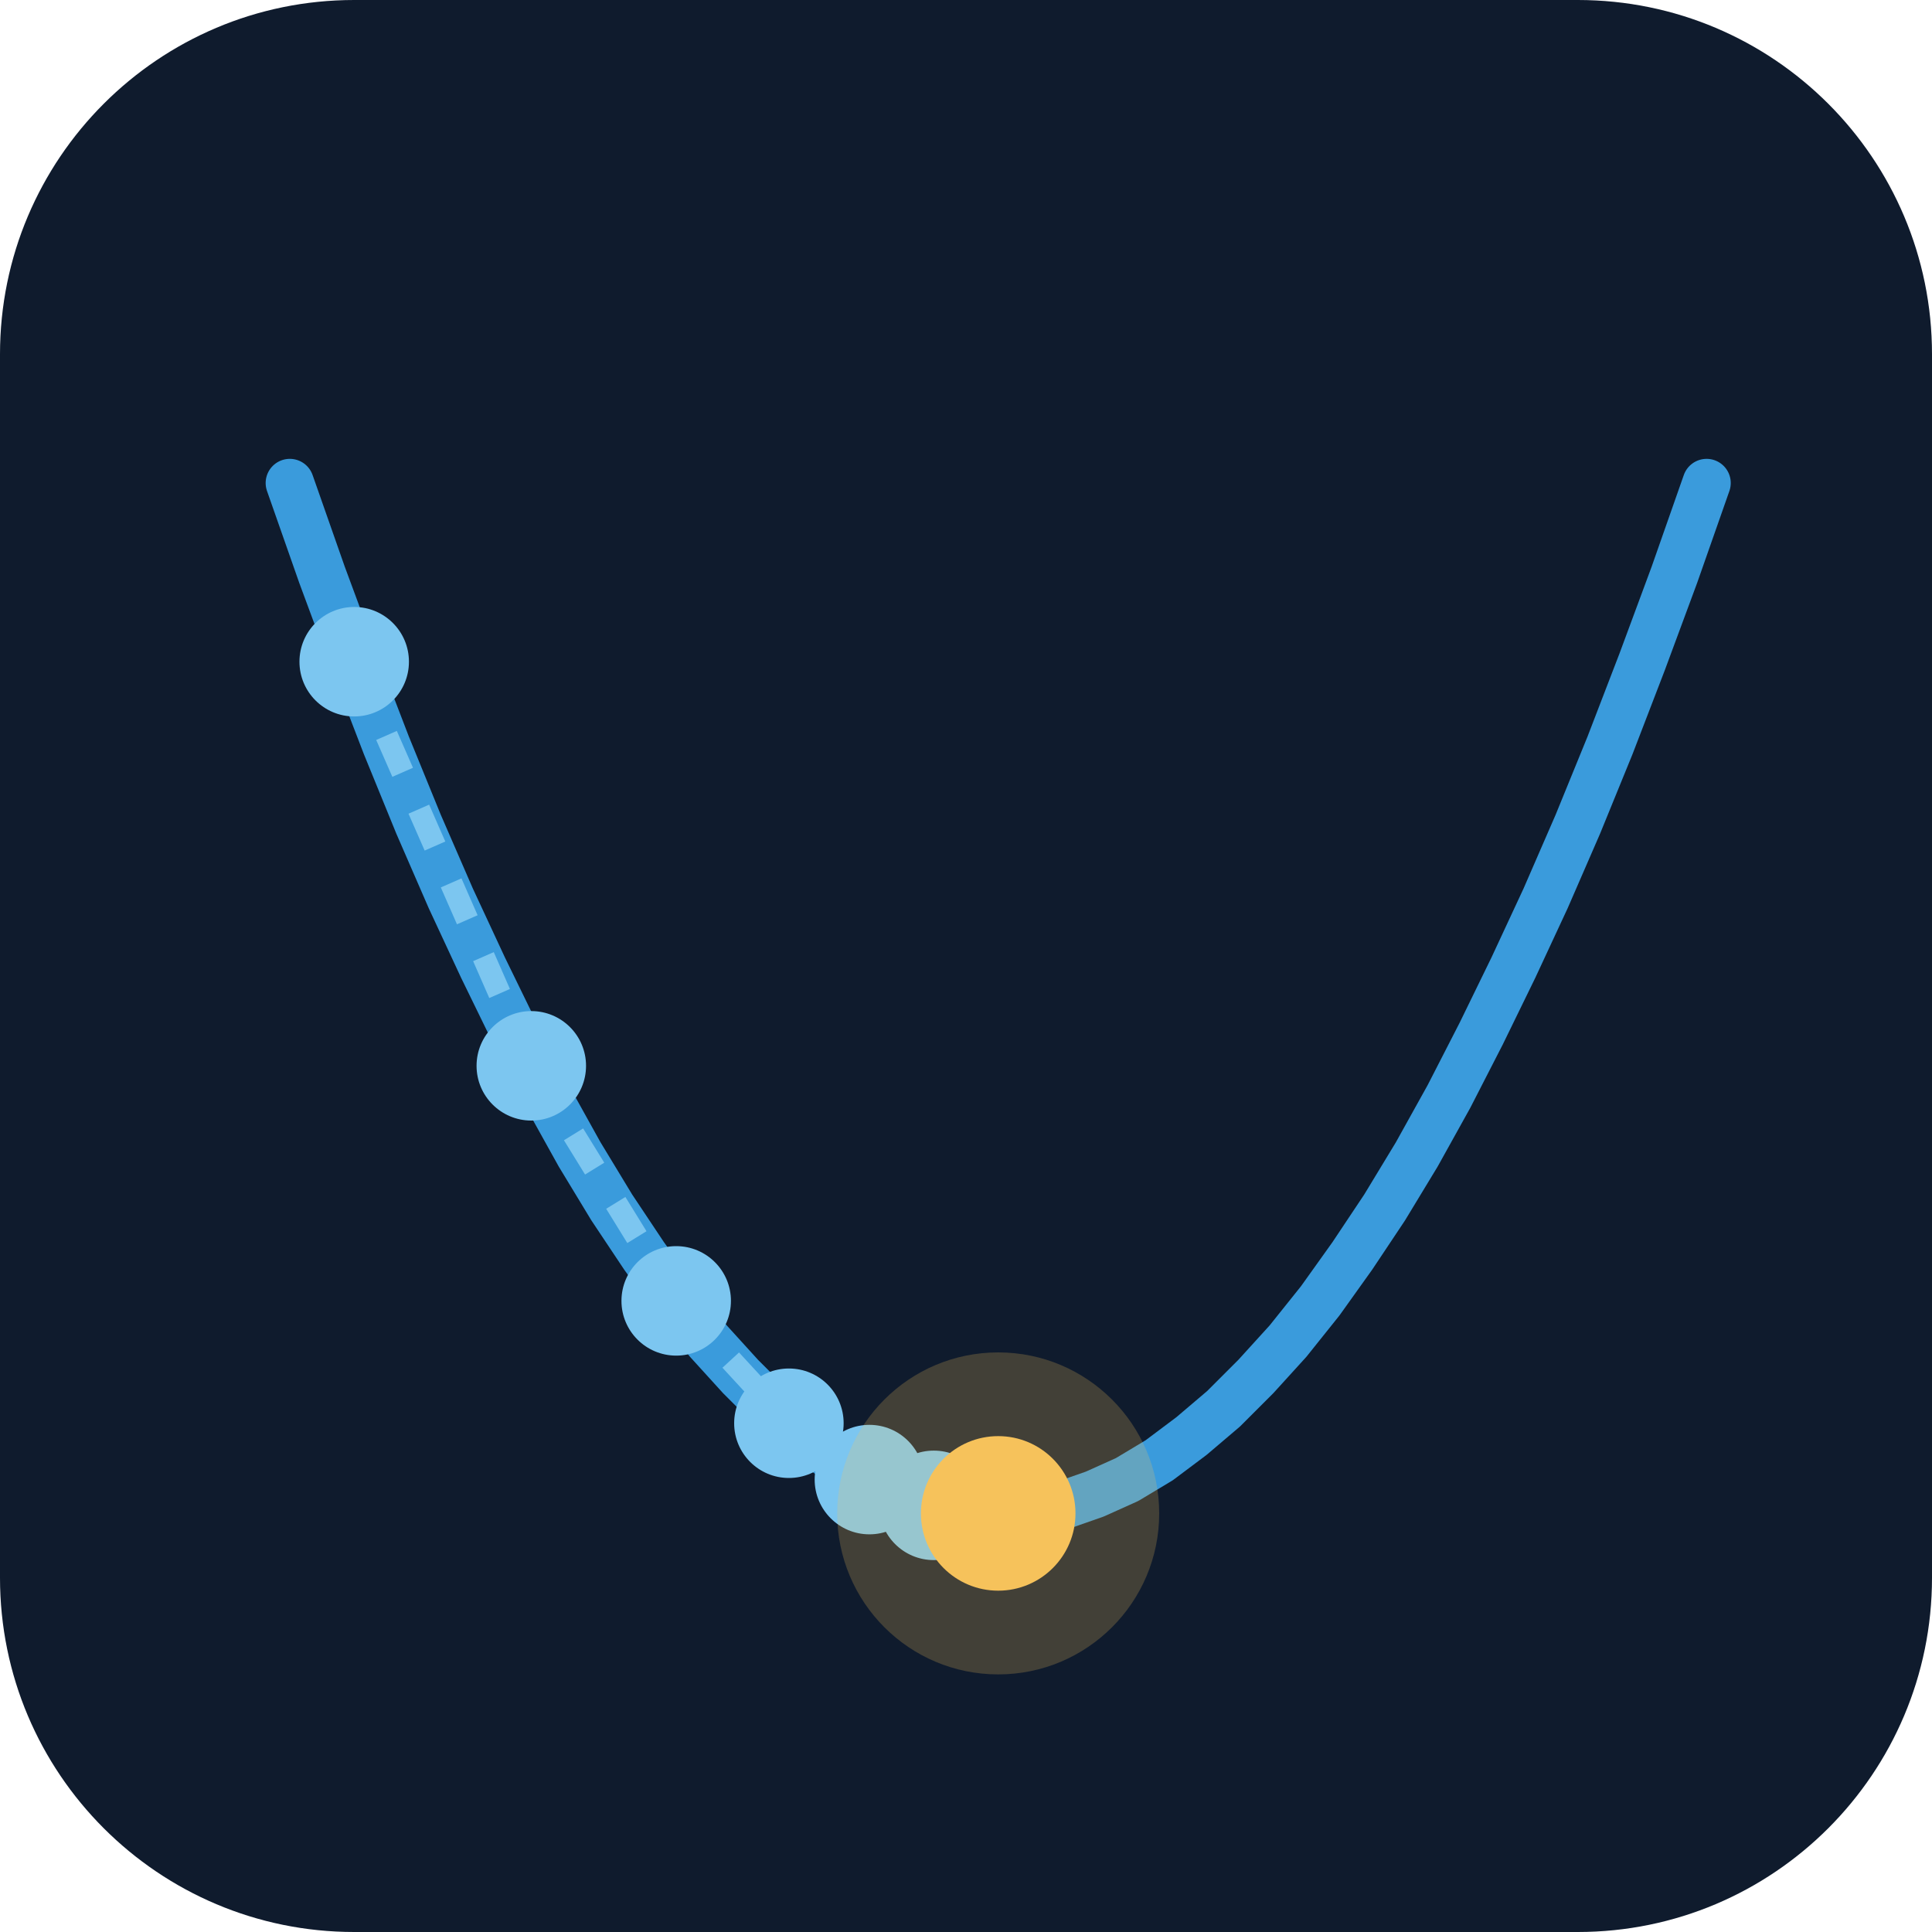
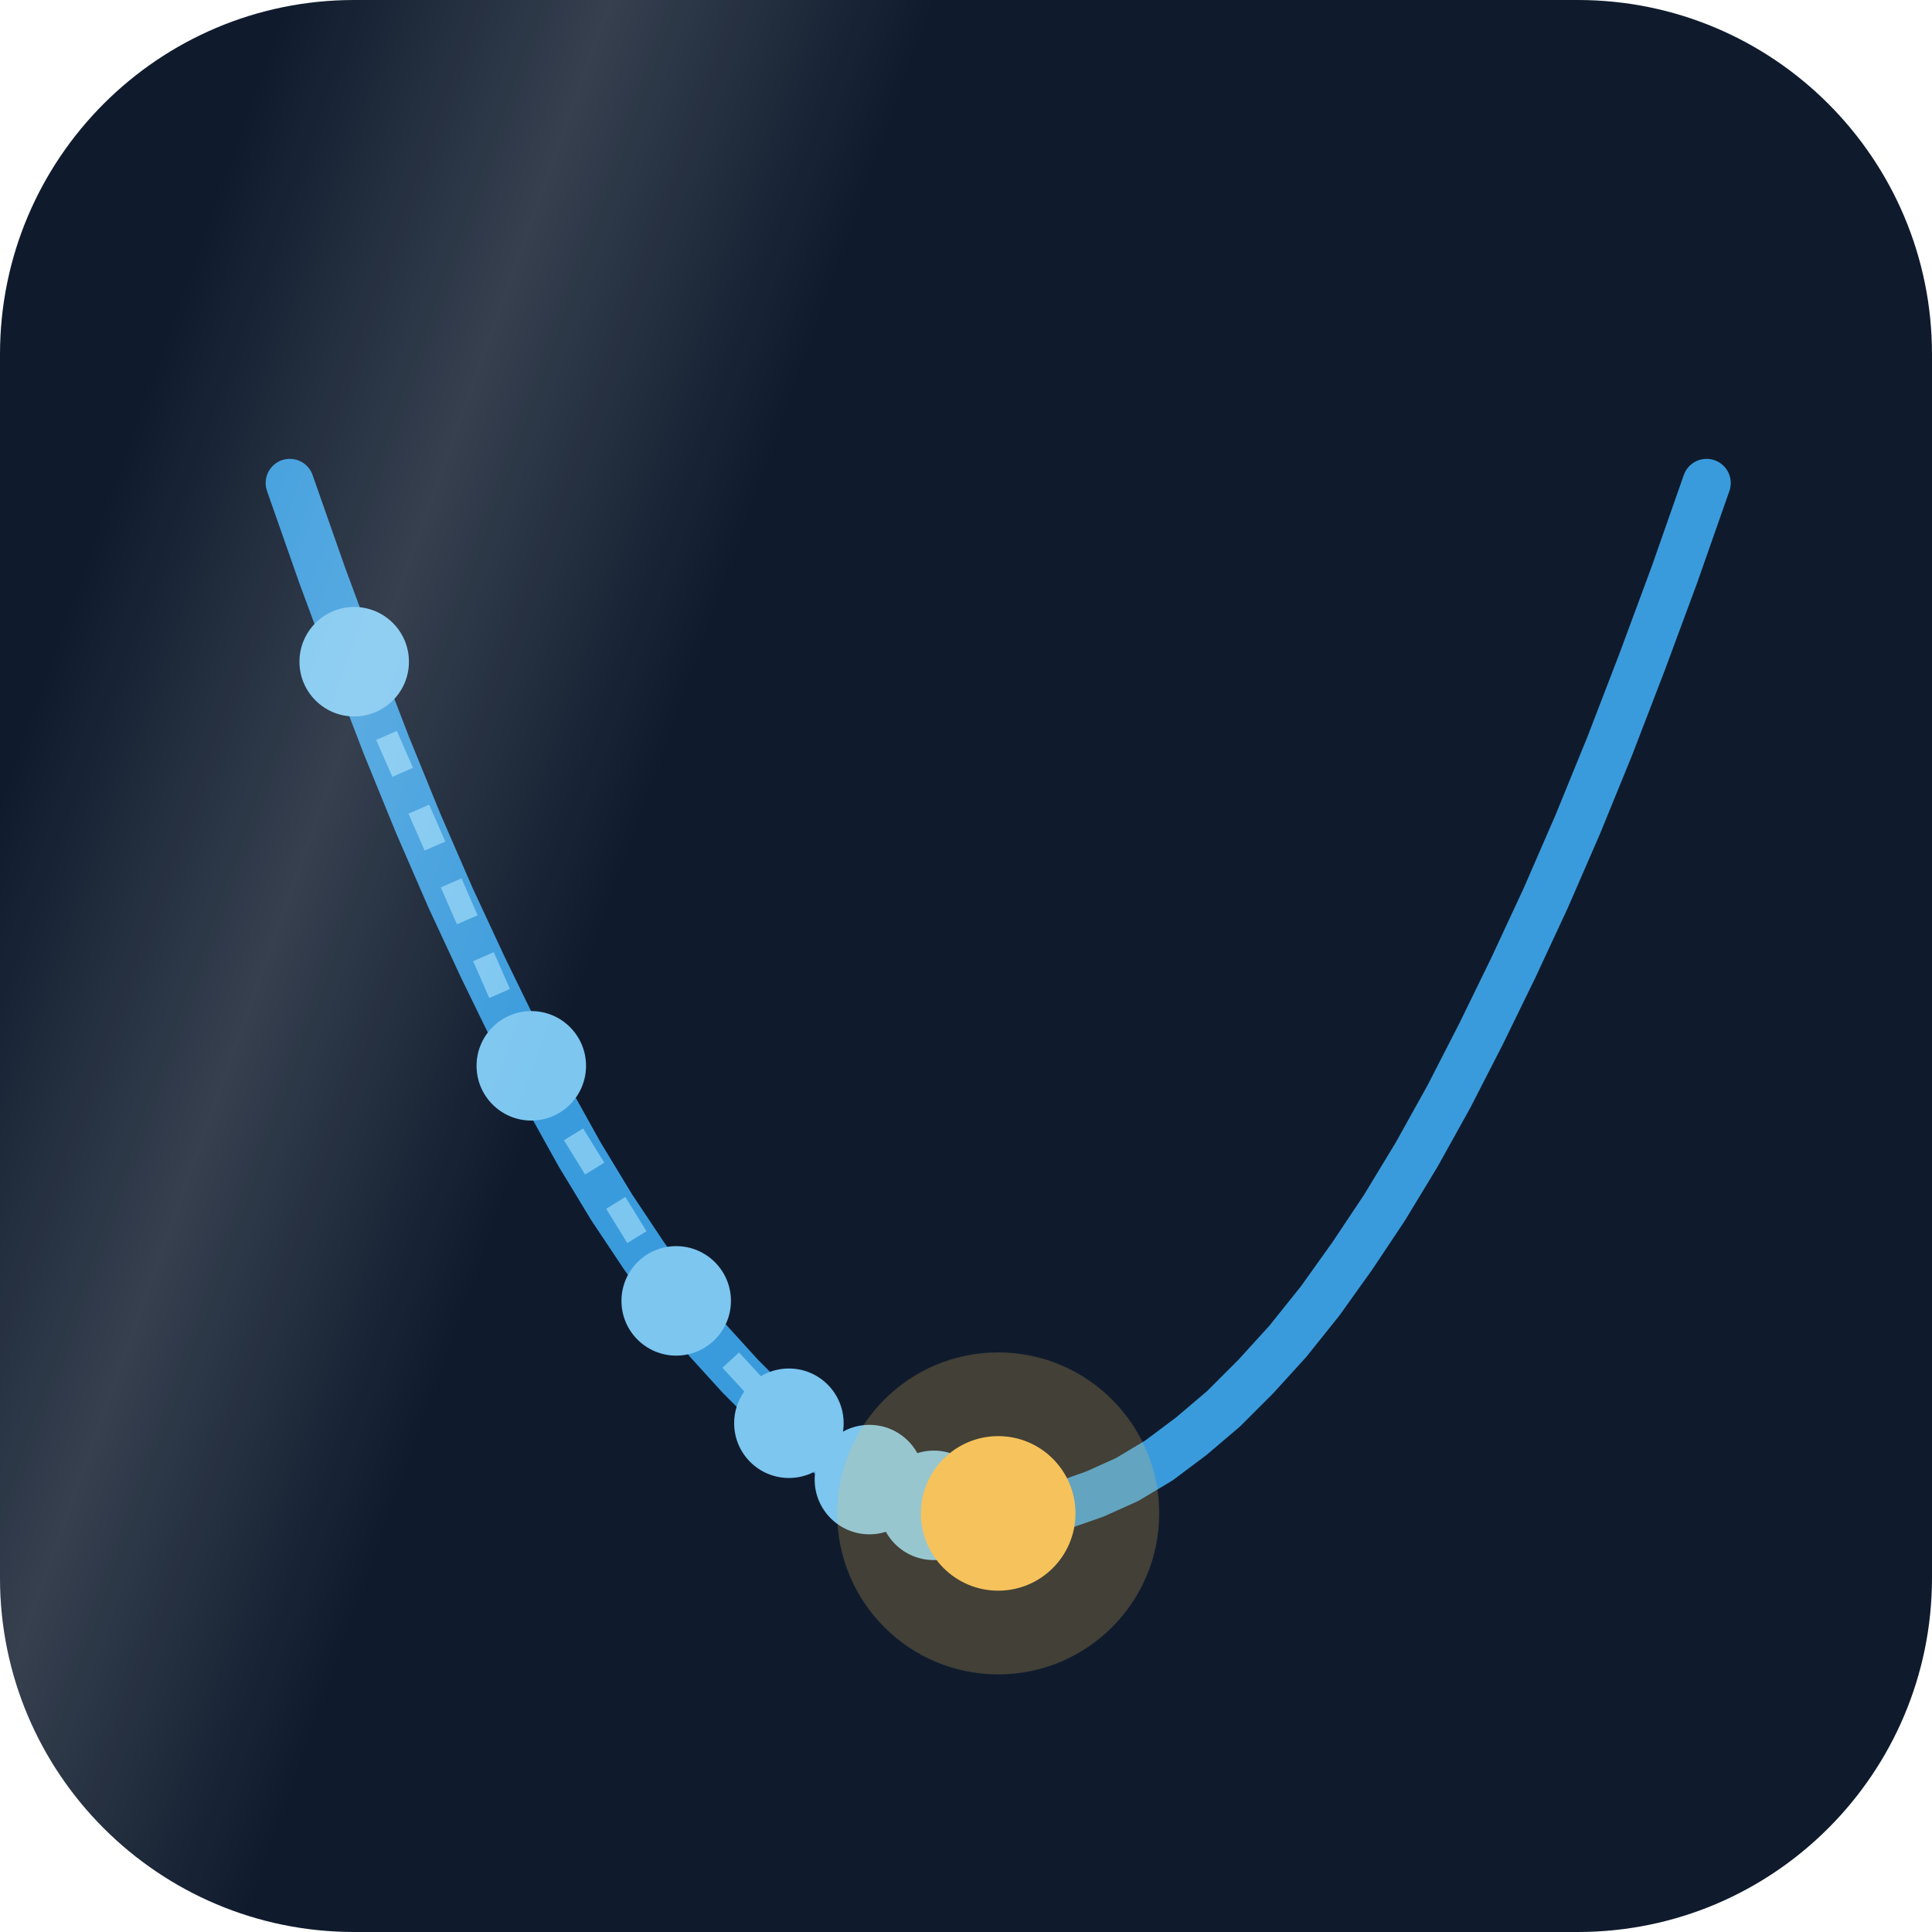
<svg xmlns="http://www.w3.org/2000/svg" viewBox="0 0 120 120" width="120" height="120" role="img">
+   <style>@keyframes tw{0%,100%{opacity:1}50%{opacity:.35}}@keyframes shine{0%,52%{transform:translateX(-80px)}100%{transform:translateX(200px)}}.tw{animation:tw 3.4s ease-in-out infinite}.shine{animation:shine 9s ease-in-out infinite;animation-delay:-6s}@media (prefers-reduced-motion: reduce){.tw,.shine{animation:none}.shine-g{display:none}}</style>
+   <defs>
+     <clipPath id="tile-clip">
+       <rect width="120" height="120" rx="22" />
+     </clipPath>
+     <linearGradient id="tile-shine" x1="0" x2="1" y1="0" y2="0">
+       <stop offset="0" stop-color="#fff" stop-opacity="0" />
+       <stop offset="0.5" stop-color="#fff" stop-opacity="0.16" />
+       <stop offset="1" stop-color="#fff" stop-opacity="0" />
+     </linearGradient>
+   </defs>
  <rect width="120" height="120" rx="22" fill="#0f1b2d" />
  <polyline points="18,30.0 20,35.7 22,41.1 24,46.3 26,51.2 28,55.8 30,60.1 32,64.2 34,68.1 36,71.7 38,75.0 40,78.0 42,80.8 44,83.3 46,85.5 48,87.5 50,89.2 52,90.7 54,91.9 56,92.8 58,93.5 60,93.9 62,94.0 64,93.9 66,93.5 68,92.8 70,91.9 72,90.7 74,89.2 76,87.5 78,85.5 80,83.3 82,80.8 84,78.0 86,75.0 88,71.7 90,68.1 92,64.2 94,60.1 96,55.8 98,51.2 100,46.3 102,41.1 104,35.7 106,30.0" fill="none" stroke="#3a9bdc" stroke-width="3" stroke-linecap="round" stroke-linejoin="round" />
  <line x1="22" y1="41.1" x2="33" y2="66.2" stroke="#7cc6f0" stroke-width="1.4" stroke-dasharray="2.5 2.5" />
-   <circle cx="22" cy="41.1" r="3.4" fill="#7cc6f0" />
+   <g class="tw" style="animation-delay:0.62s">
+     <circle cx="22" cy="41.1" r="3.4" fill="#7cc6f0" />
+   </g>
  <line x1="33" y1="66.2" x2="42" y2="80.8" stroke="#7cc6f0" stroke-width="1.4" stroke-dasharray="2.5 2.5" />
-   <circle cx="33" cy="66.2" r="3.4" fill="#7cc6f0" />
+   <g class="tw" style="animation-delay:1.05s">
+     <circle cx="33" cy="66.2" r="3.4" fill="#7cc6f0" />
+   </g>
  <line x1="42" y1="80.8" x2="49" y2="88.4" stroke="#7cc6f0" stroke-width="1.4" stroke-dasharray="2.5 2.5" />
-   <circle cx="42" cy="80.8" r="3.4" fill="#7cc6f0" />
+   <g class="tw" style="animation-delay:1.48s">
+     <circle cx="42" cy="80.8" r="3.4" fill="#7cc6f0" />
+   </g>
  <line x1="49" y1="88.4" x2="54" y2="91.9" stroke="#7cc6f0" stroke-width="1.4" stroke-dasharray="2.5 2.5" />
-   <circle cx="49" cy="88.4" r="3.4" fill="#7cc6f0" />
+   <g class="tw" style="animation-delay:1.91s">
+     <circle cx="49" cy="88.4" r="3.4" fill="#7cc6f0" />
+   </g>
  <line x1="54" y1="91.9" x2="58" y2="93.5" stroke="#7cc6f0" stroke-width="1.4" stroke-dasharray="2.5 2.5" />
-   <circle cx="54" cy="91.9" r="3.4" fill="#7cc6f0" />
-   <circle cx="58" cy="93.5" r="3.4" fill="#7cc6f0" />
-   <circle cx="62" cy="94.0" r="10" fill="#f6c25b" opacity="0.22" />
-   <circle cx="62" cy="94.0" r="4.8" fill="#f6c25b" />
+   <g class="tw" style="animation-delay:2.34s">
+     <circle cx="54" cy="91.9" r="3.4" fill="#7cc6f0" />
+   </g>
+   <g class="tw" style="animation-delay:2.77s">
+     <circle cx="58" cy="93.5" r="3.4" fill="#7cc6f0" />
+   </g>
+   <g class="tw" style="animation-delay:3.20s">
+     <circle cx="62" cy="94.0" r="10" fill="#f6c25b" opacity="0.22" />
+   </g>
+   <g class="tw" style="animation-delay:0.23s">
+     <circle cx="62" cy="94.0" r="4.8" fill="#f6c25b" />
+   </g>
+   <g class="shine-g" clip-path="url(#tile-clip)">
+     <g transform="rotate(20 60 60)">
+       <rect class="shine" x="0" y="-30" width="38" height="180" fill="url(#tile-shine)" />
+     </g>
+   </g>
</svg>
